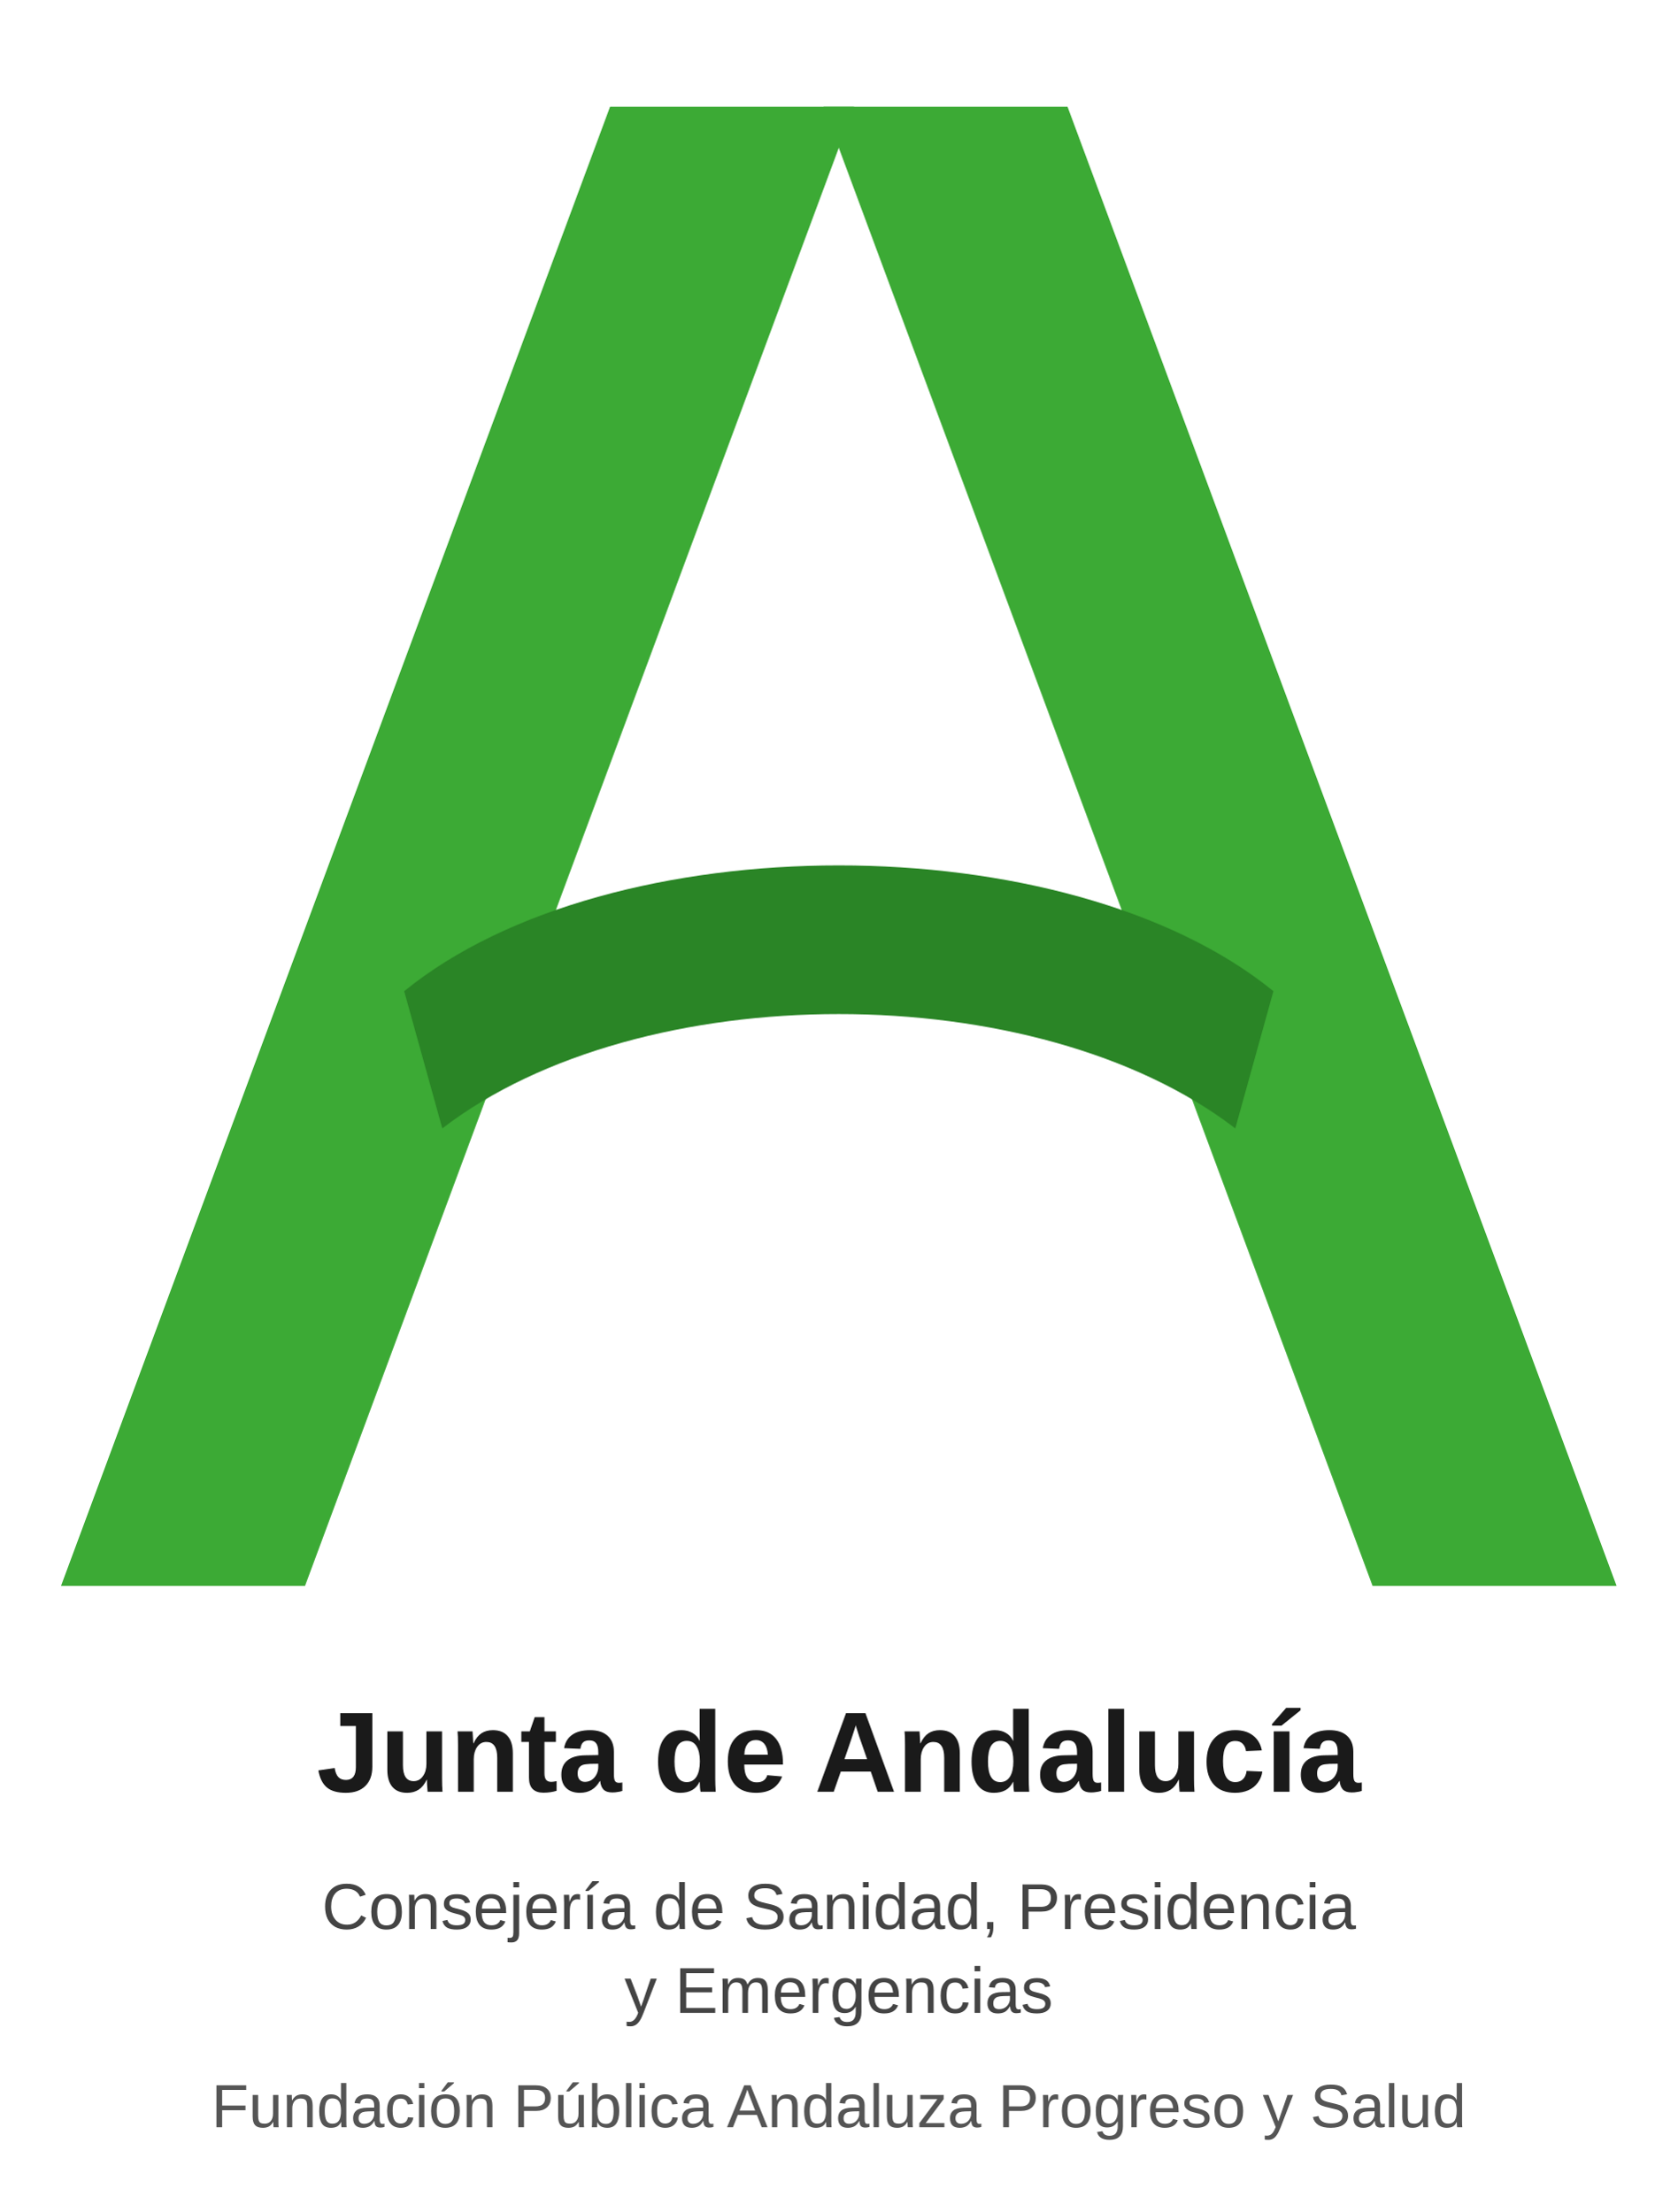
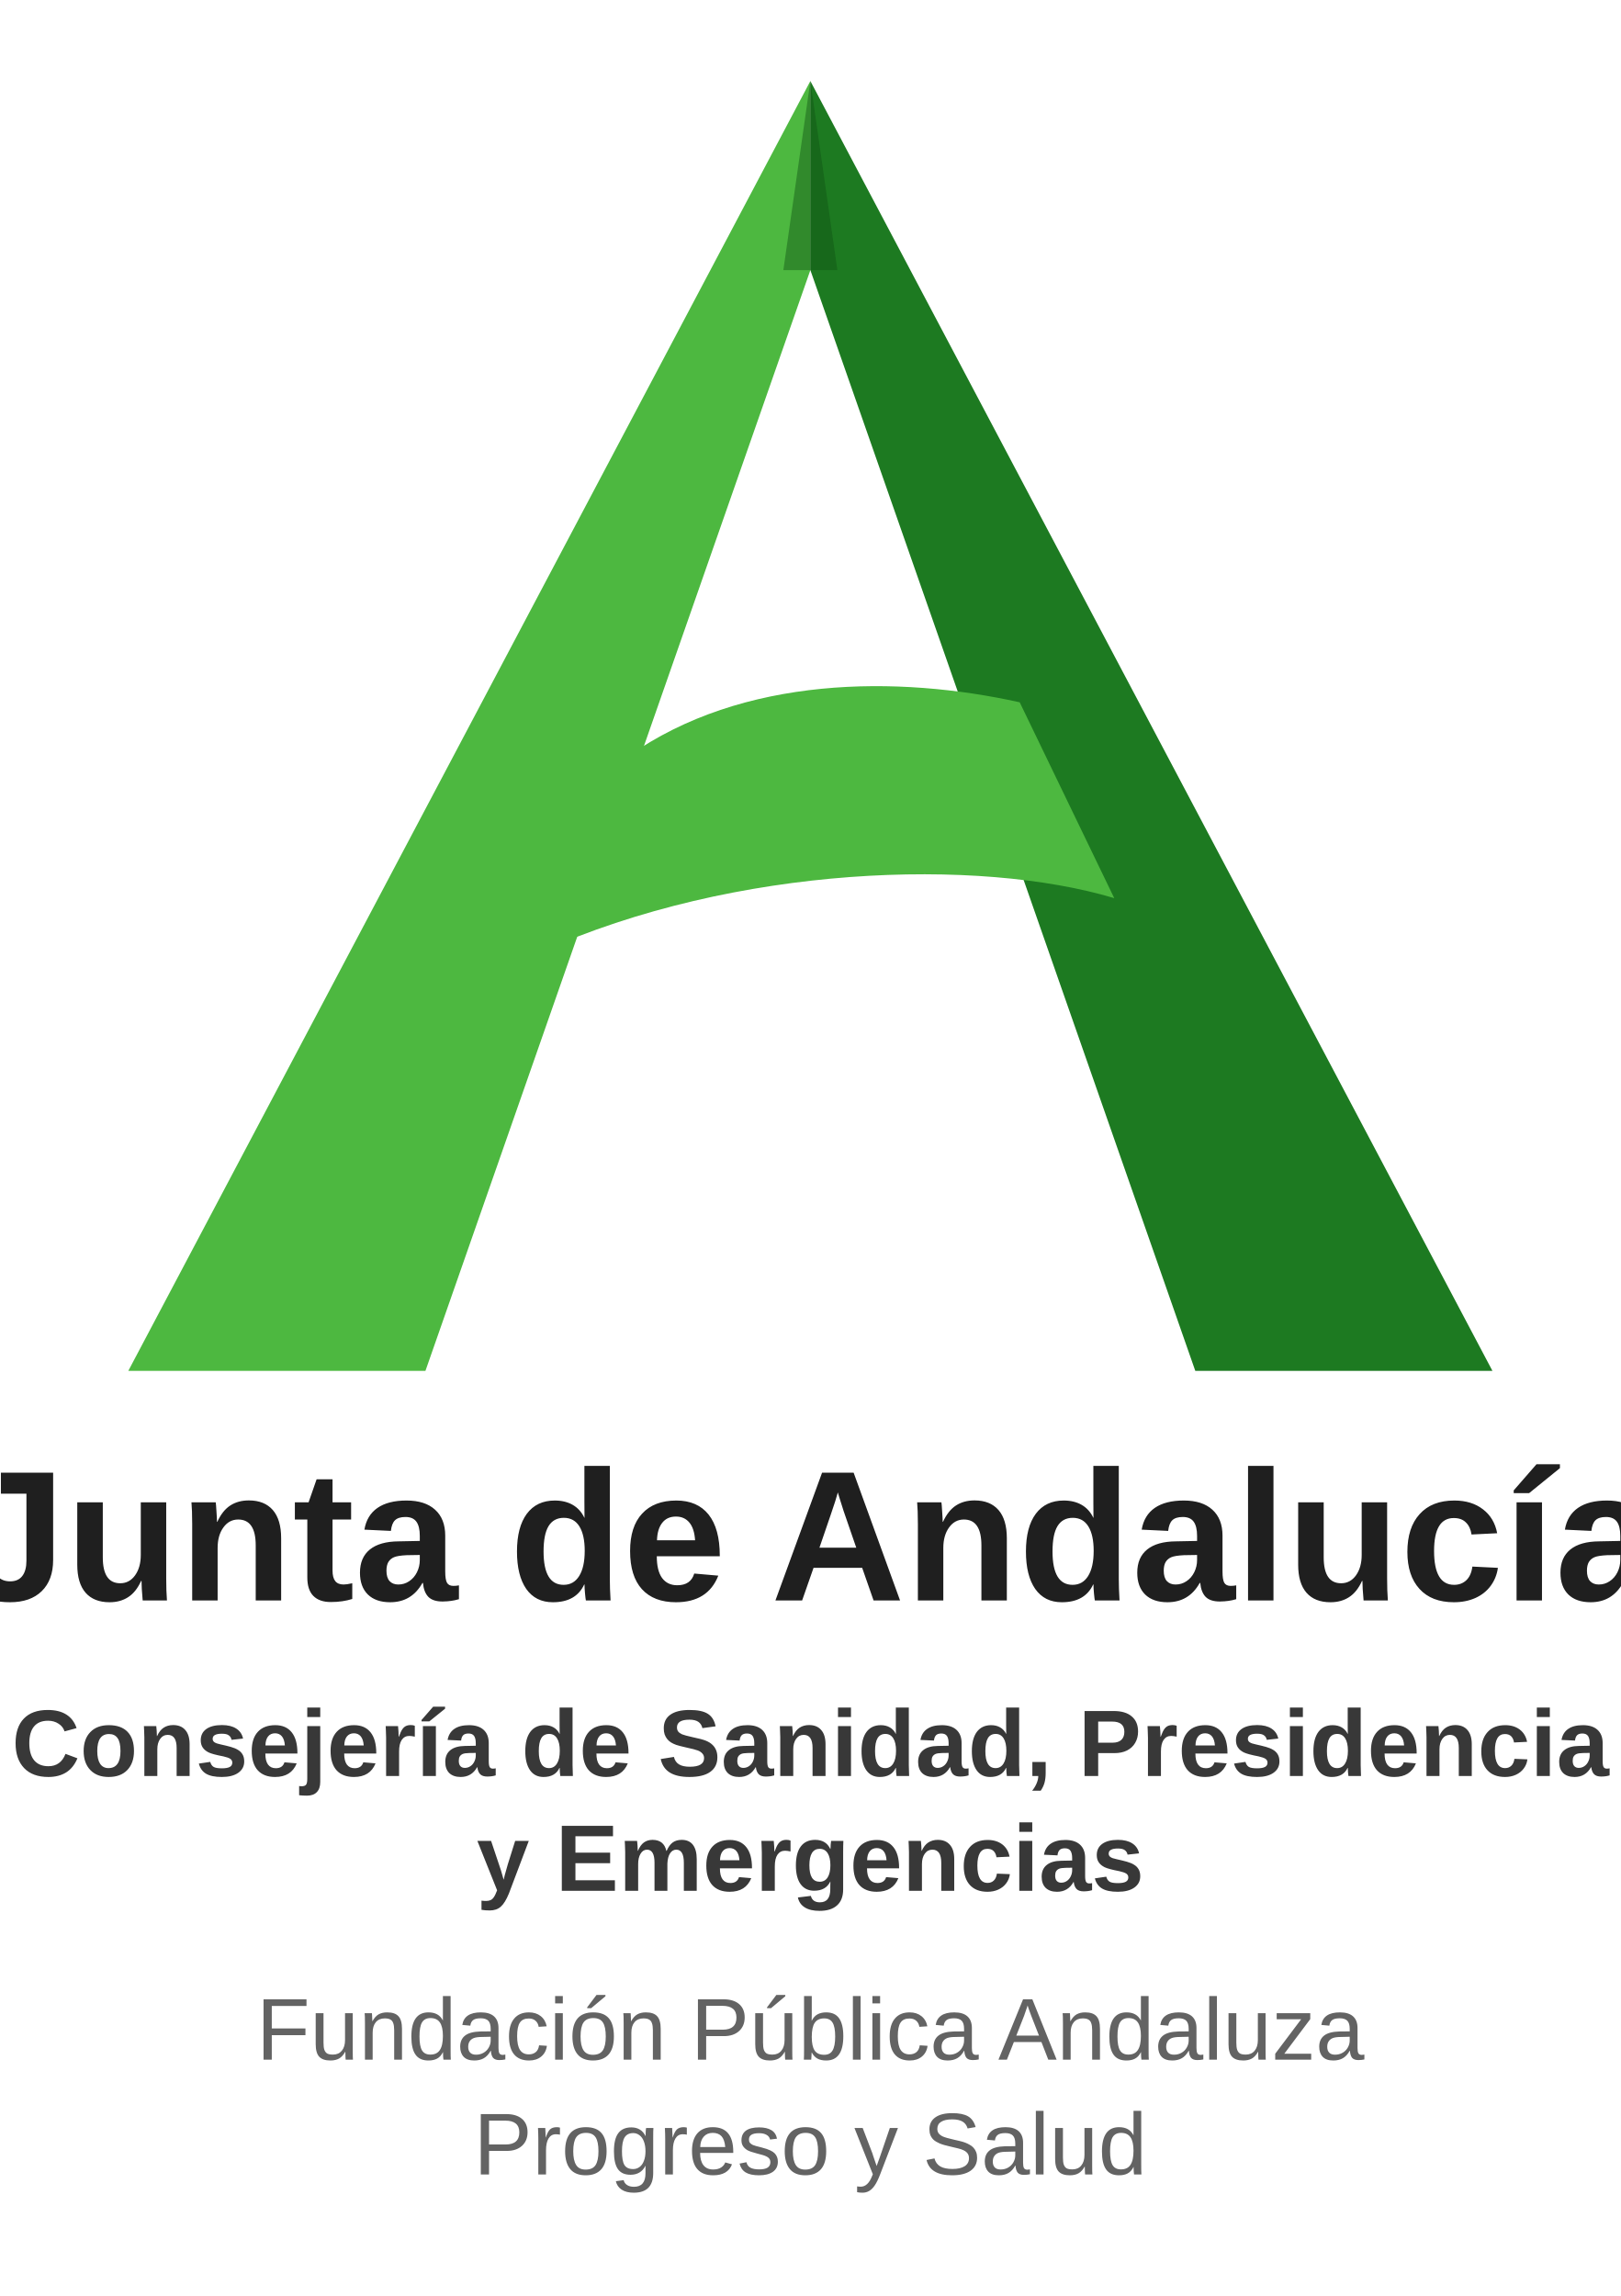
- <svg xmlns="http://www.w3.org/2000/svg" viewBox="0 0 220 290">
-   <polygon points="8,208 40,208 112,14 80,14" fill="#3CAA35" />
-   <polygon points="108,14 140,14 212,208 180,208" fill="#3CAA35" />
-   <path d="M 53,130 C 80,108 140,108 167,130 L 162,148 C 136,128 84,128 58,148 Z" fill="#2A8526" />
-   <text x="110" y="235" text-anchor="middle" font-family="Arial,Helvetica,sans-serif" font-size="15" font-weight="800" fill="#1A1A1A">Junta de Andalucía</text>
-   <text x="110" y="253" text-anchor="middle" font-family="Arial,Helvetica,sans-serif" font-size="8.5" fill="#444">Consejería de Sanidad, Presidencia</text>
-   <text x="110" y="264" text-anchor="middle" font-family="Arial,Helvetica,sans-serif" font-size="8.5" fill="#444">y Emergencias</text>
-   <text x="110" y="279" text-anchor="middle" font-family="Arial,Helvetica,sans-serif" font-size="8" fill="#555">Fundación Pública Andaluza Progreso y Salud</text>
+ <svg xmlns="http://www.w3.org/2000/svg" viewBox="0 0 240 340">
+   <polygon points="120,12 19,203 63,203 120,40" fill="#4DB840" />
+   <polygon points="120,12 221,203 177,203 120,40" fill="#1D7A21" />
+   <path d="M 93,112        C 110,100 133,100 151,104        L 165,133        C 145,127 109,128 80,141        Z" fill="#4DB840" />
+   <polygon points="120,12 116,40 124,40" fill="#0F5213" opacity="0.45" />
+   <text x="120" y="237" text-anchor="middle" font-family="'Arial Black',Arial,Helvetica,sans-serif" font-size="27.5" font-weight="900" fill="#1F1F1F">Junta de Andalucía</text>
+   <text x="120" y="263" text-anchor="middle" font-family="Arial,Helvetica,sans-serif" font-size="14" font-weight="700" fill="#383838">Consejería de Sanidad, Presidencia</text>
+   <text x="120" y="280" text-anchor="middle" font-family="Arial,Helvetica,sans-serif" font-size="14" font-weight="700" fill="#383838">y Emergencias</text>
+   <text x="120" y="305" text-anchor="middle" font-family="Arial,Helvetica,sans-serif" font-size="13" fill="#636363">Fundación Pública Andaluza</text>
+   <text x="120" y="322" text-anchor="middle" font-family="Arial,Helvetica,sans-serif" font-size="13" fill="#636363">Progreso y Salud</text>
</svg>
